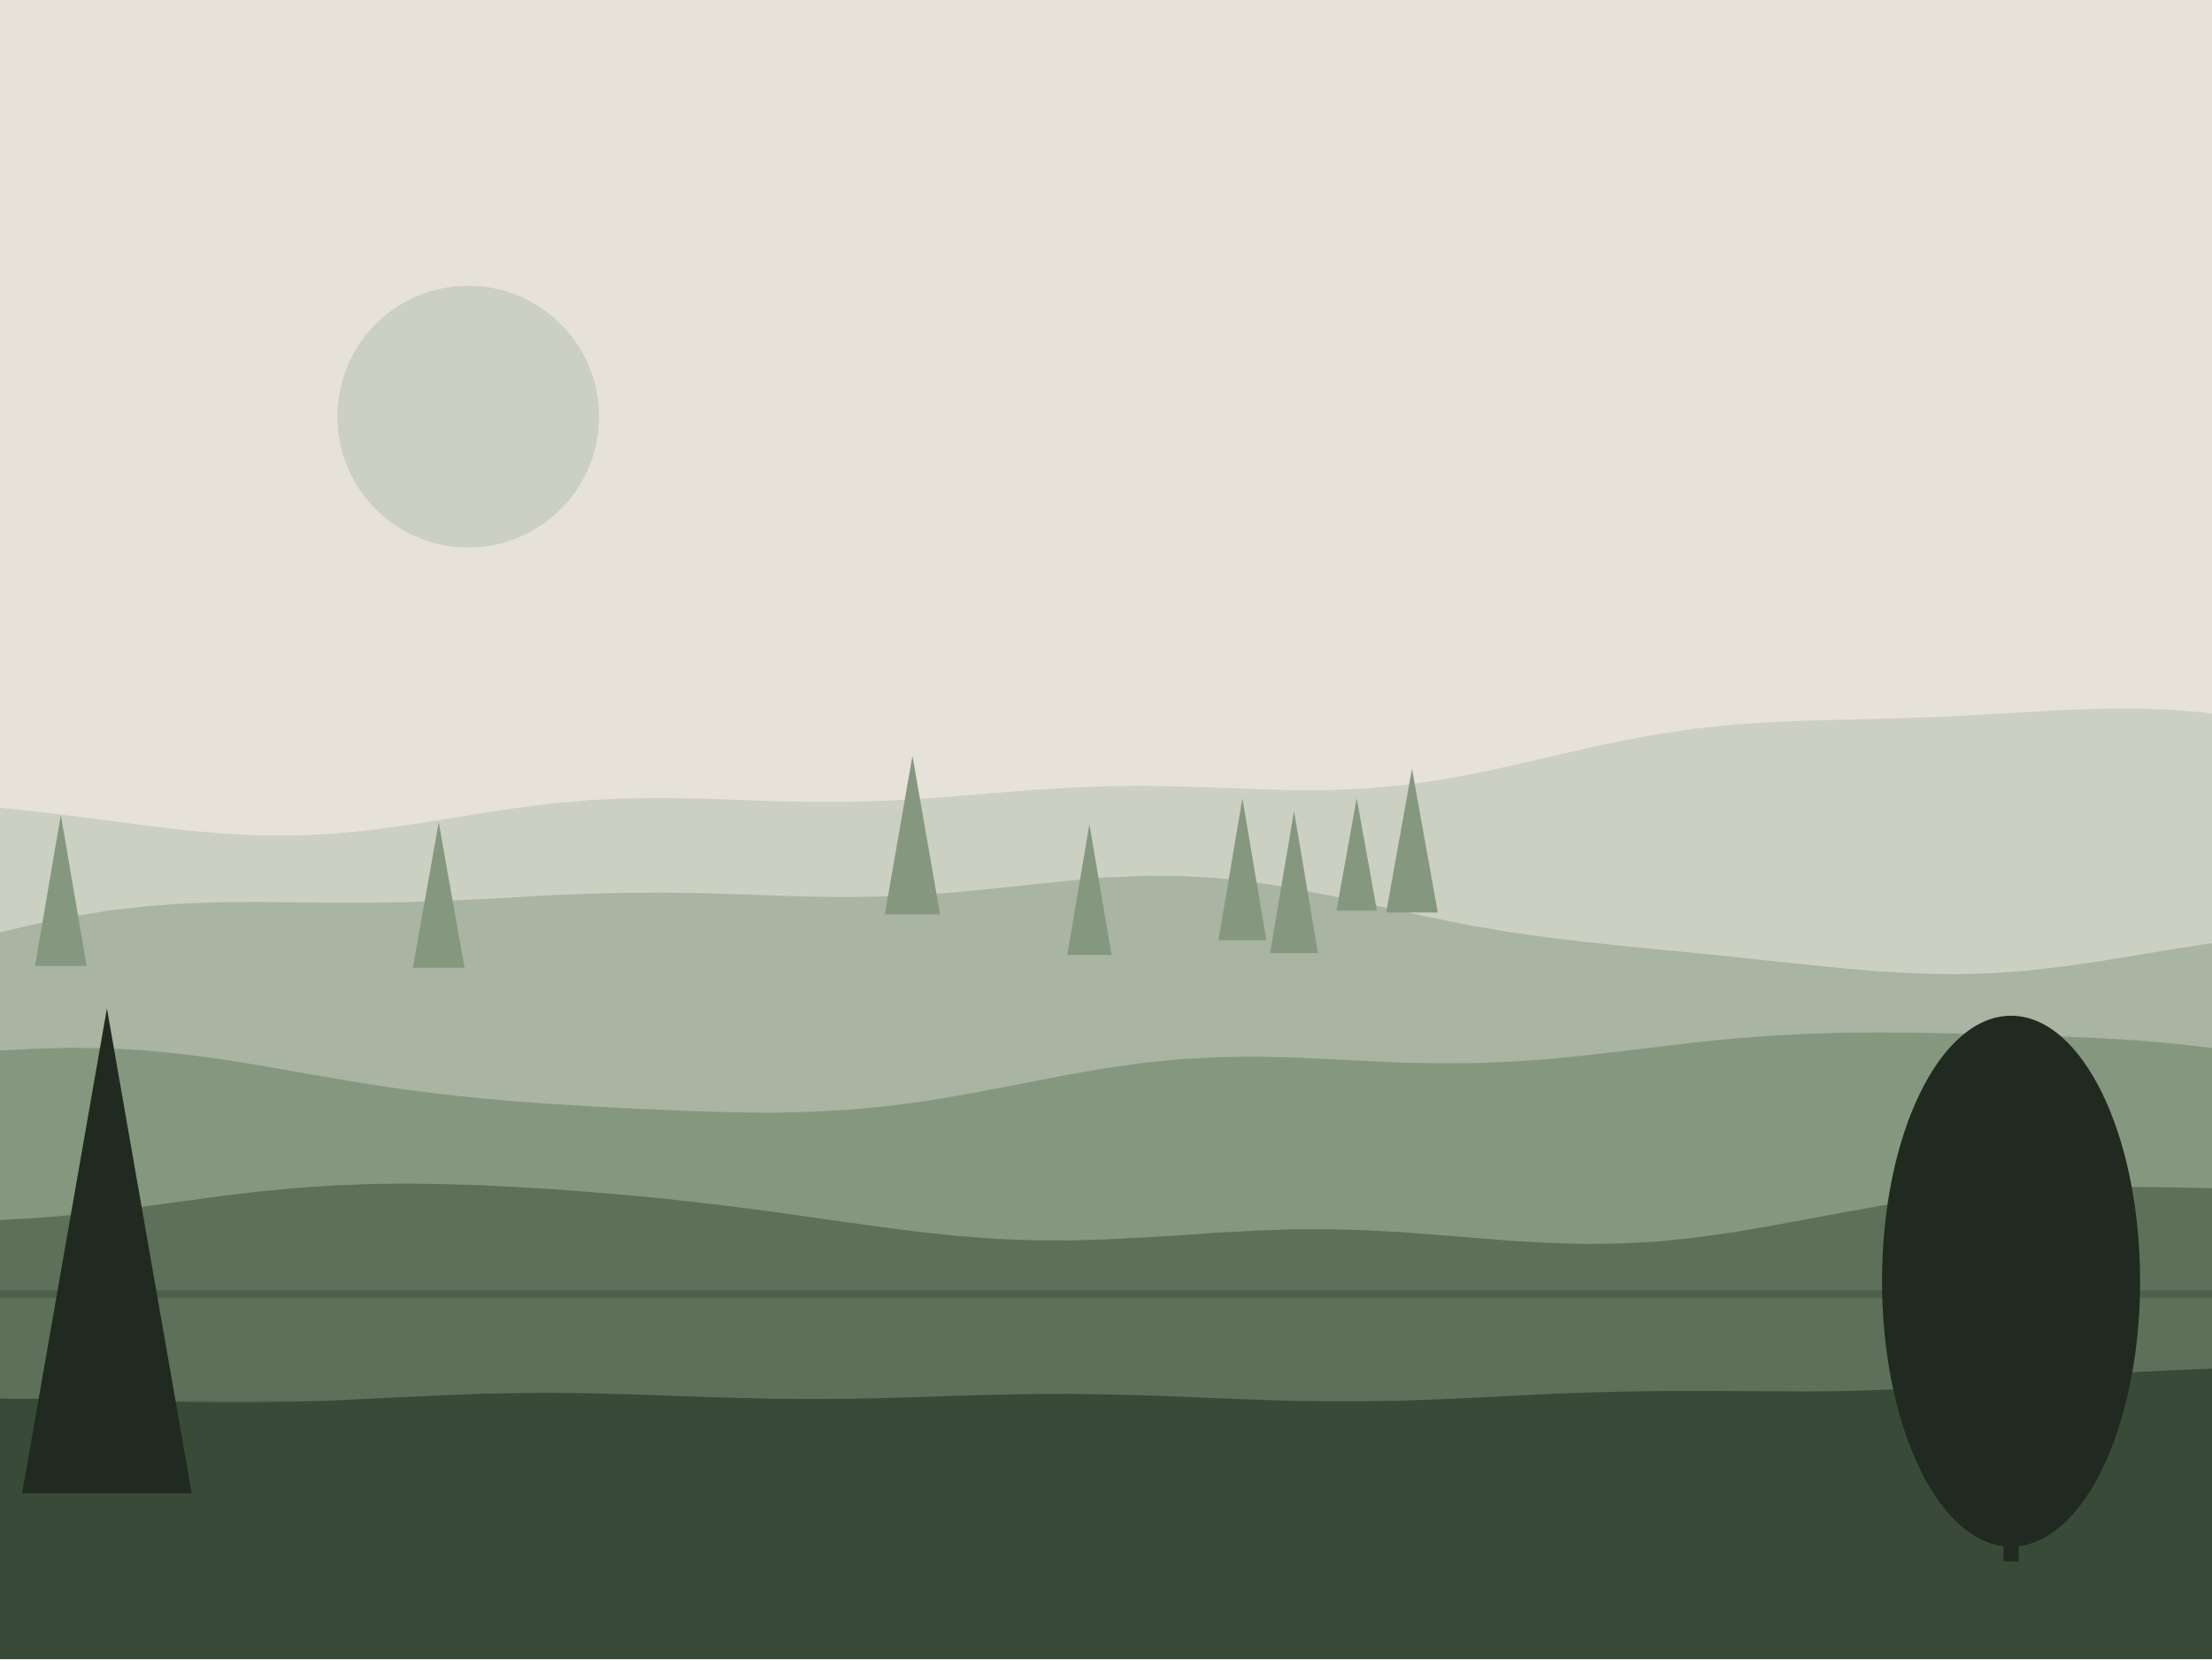
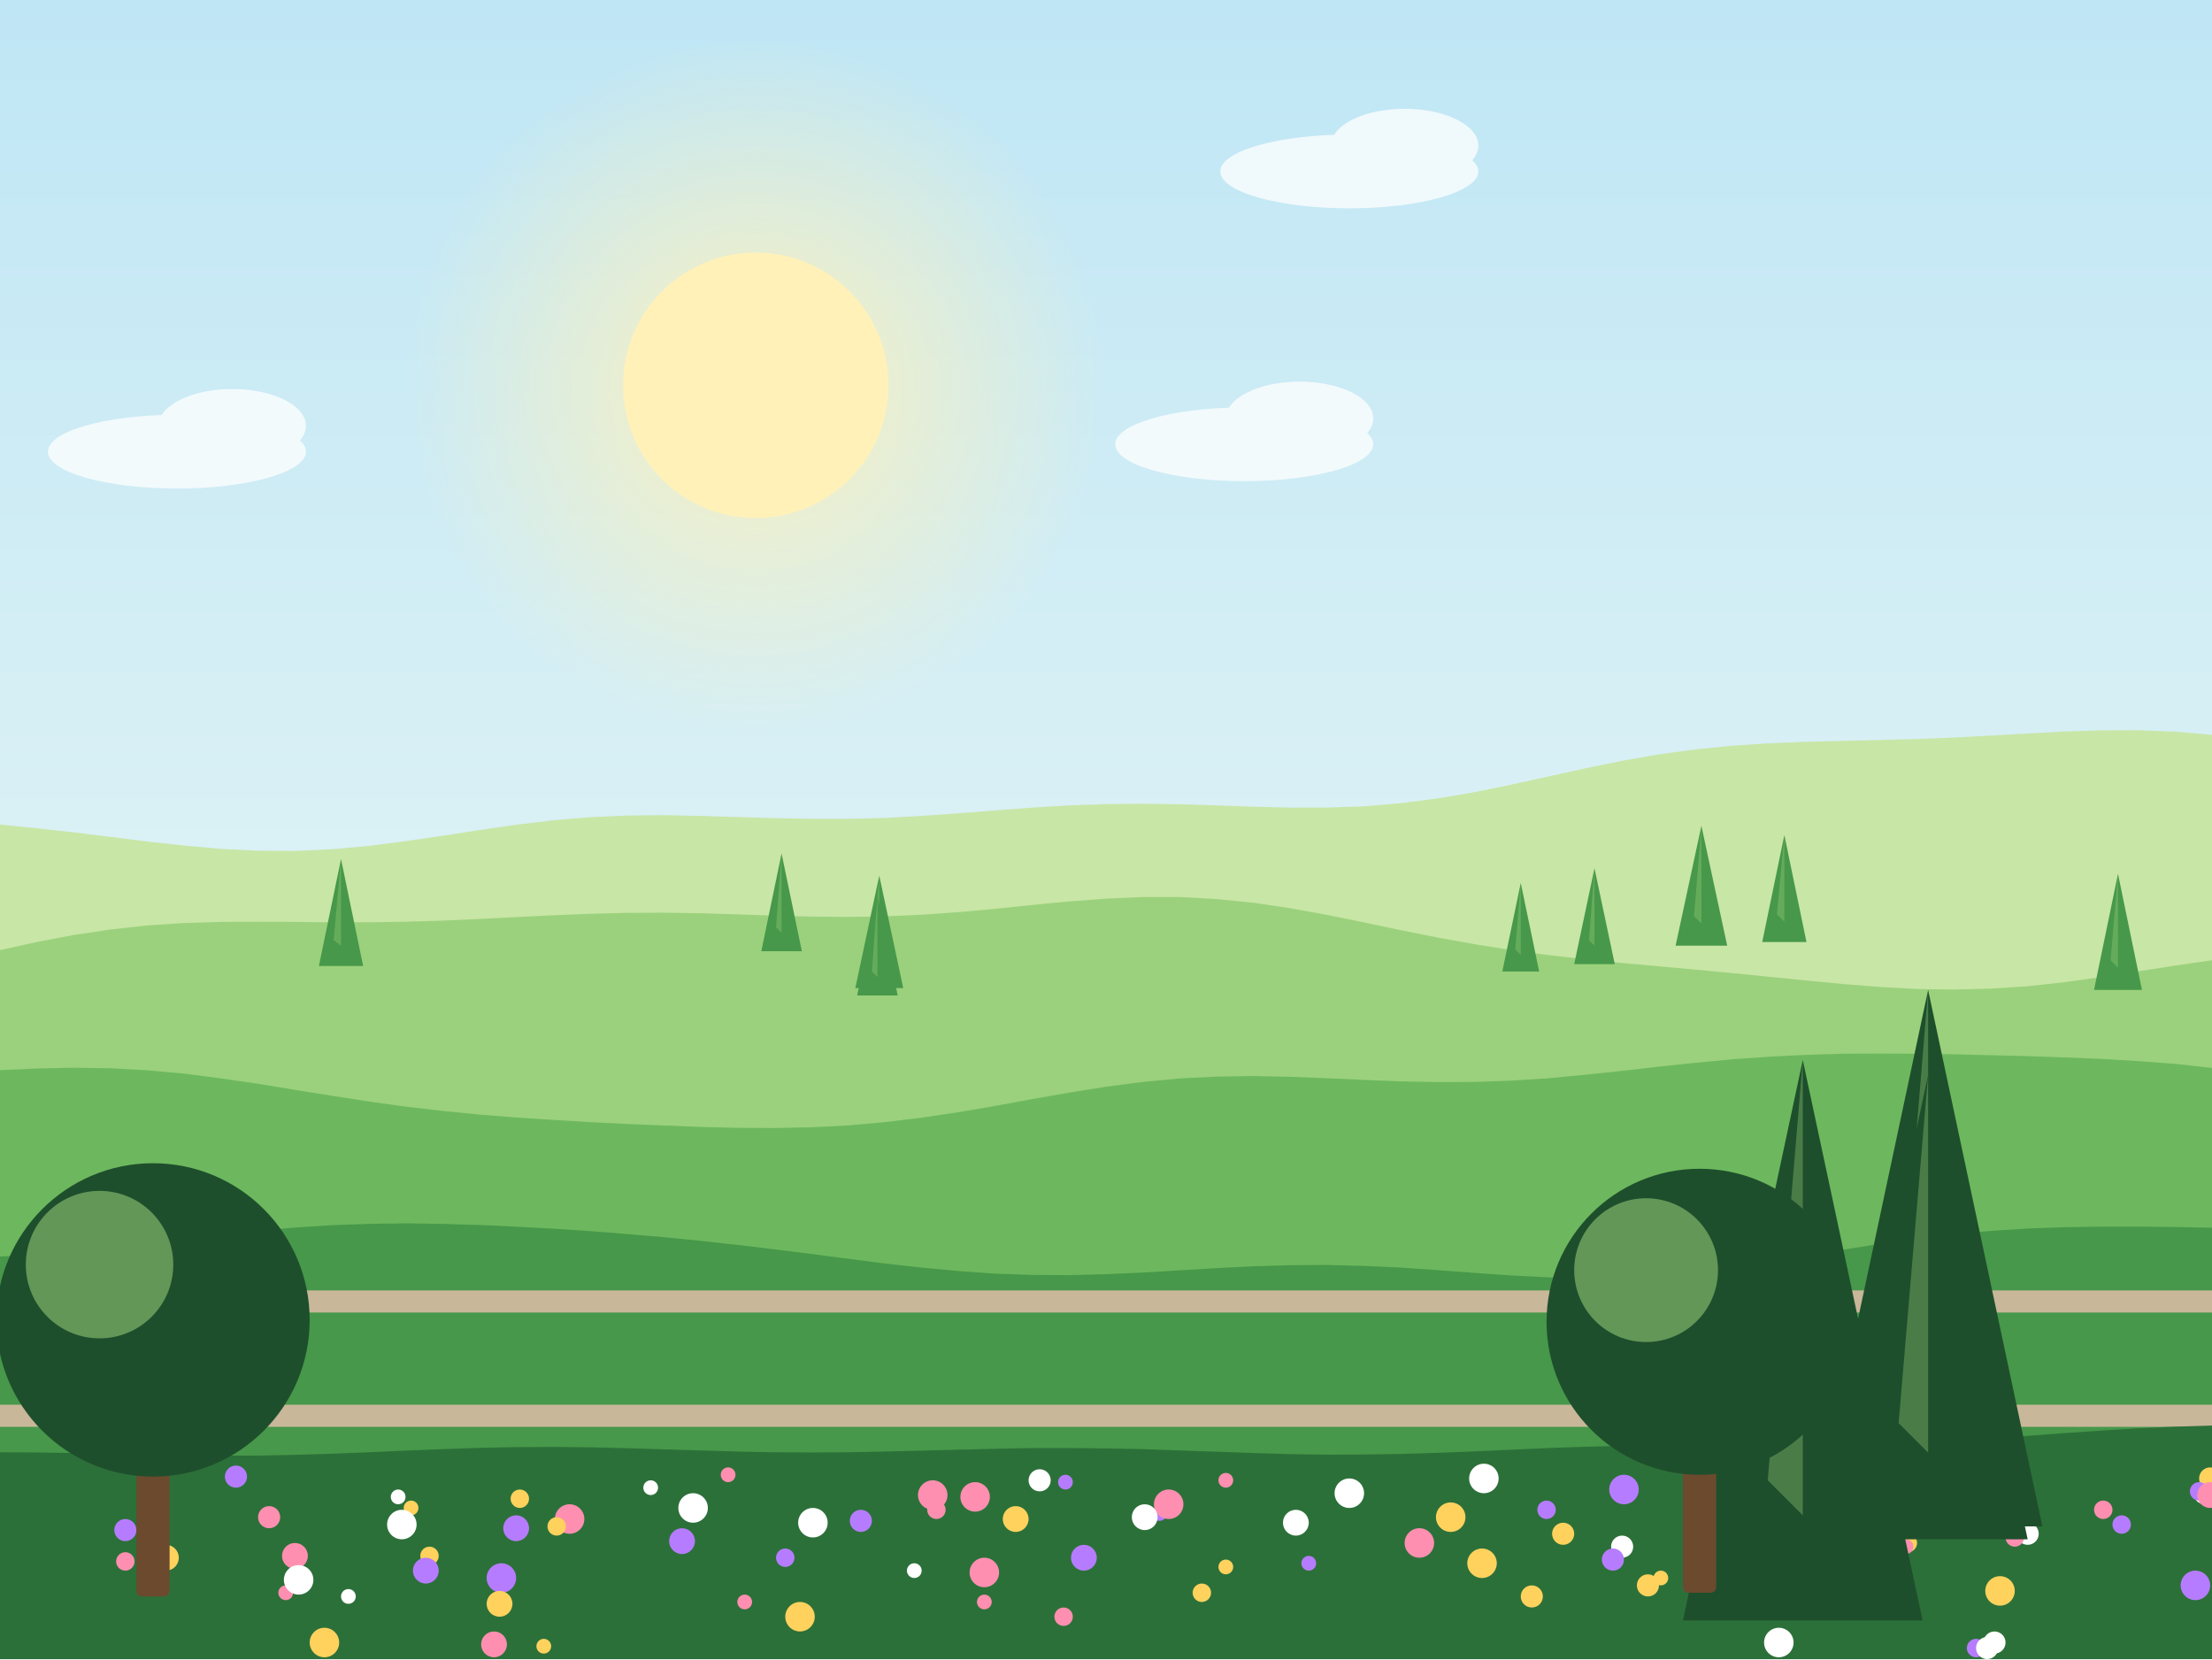
<svg xmlns="http://www.w3.org/2000/svg" viewBox="0 0 1200 900" preserveAspectRatio="xMidYMid slice">
-   <rect width="1200" height="900" fill="#E6E2DA" />
-   <circle cx="254" cy="226" r="71" fill="#CBD0C3" />
-   <polygon fill="#CBD0C3" points="0,900 0,438.2 20,440.3 40,442.7 60,445.3 80,447.9 100,450.3 120,452.1 140,453.2 160,453.3 180,452.3 200,450.4 220,447.7 240,444.6 260,441.3 280,438.3 300,435.8 320,434.0 340,433.1 360,432.9 380,433.2 400,433.9 420,434.6 440,435.0 460,435.0 480,434.4 500,433.3 520,431.8 540,430.1 560,428.5 580,427.3 600,426.5 620,426.3 640,426.6 660,427.3 680,428.0 700,428.6 720,428.6 740,427.8 760,426.0 780,423.3 800,419.6 820,415.3 840,410.7 860,406.1 880,401.8 900,398.1 920,395.2 940,393.1 960,391.8 980,390.9 1000,390.4 1020,389.9 1040,389.3 1060,388.5 1080,387.4 1100,386.2 1120,385.1 1140,384.4 1160,384.3 1180,385.1 1200,387.0 1200,900" />
-   <polygon fill="#A9B4A2" points="0,900 0,505.7 20,501.1 40,497.0 60,493.8 80,491.5 100,490.1 120,489.4 140,489.3 160,489.5 180,489.7 200,489.7 220,489.4 240,488.7 260,487.8 280,486.7 300,485.6 320,484.8 340,484.3 360,484.2 380,484.5 400,485.1 420,485.8 440,486.4 460,486.6 480,486.3 500,485.4 520,483.9 540,481.9 560,479.8 580,477.7 600,476.0 620,475.1 640,475.2 660,476.3 680,478.5 700,481.6 720,485.5 740,489.8 760,494.2 780,498.5 800,502.4 820,505.8 840,508.6 860,511.0 880,513.1 900,515.1 920,517.0 940,519.0 960,521.2 980,523.3 1000,525.3 1020,527.0 1040,528.1 1060,528.5 1080,528.0 1100,526.5 1120,524.2 1140,521.3 1160,518.0 1180,514.7 1200,511.6 1200,900" />
-   <polygon fill="#86977F" points="736,433 725,494 747,494" />
-   <polygon fill="#86977F" points="495,410 480,496 510,496" />
-   <polygon fill="#86977F" points="702,440 689,517 715,517" />
-   <polygon fill="#86977F" points="766,417 752,495 780,495" />
-   <polygon fill="#86977F" points="674,433 661,510 687,510" />
-   <polygon fill="#86977F" points="33,442 19,524 47,524" />
-   <polygon fill="#86977F" points="238,446 224,525 252,525" />
-   <polygon fill="#86977F" points="591,447 579,518 603,518" />
-   <polygon fill="#86977F" points="0,900 0,569.8 20,568.8 40,568.4 60,568.7 80,569.9 100,571.9 120,574.6 140,577.8 160,581.3 180,584.8 200,588.1 220,591.1 240,593.6 260,595.7 280,597.5 300,598.9 320,600.1 340,601.2 360,602.1 380,602.9 400,603.4 420,603.6 440,603.1 460,602.0 480,600.2 500,597.6 520,594.3 540,590.6 560,586.7 580,582.9 600,579.4 620,576.6 640,574.6 660,573.5 680,573.2 700,573.6 720,574.5 740,575.5 760,576.4 780,576.8 800,576.7 820,575.9 840,574.5 860,572.5 880,570.2 900,567.8 920,565.4 940,563.4 960,561.9 980,560.8 1000,560.2 1020,560.1 1040,560.2 1060,560.6 1080,561.0 1100,561.6 1120,562.3 1140,563.2 1160,564.4 1180,566.2 1200,568.5 1200,900" />
-   <polygon fill="#5E705A" points="0,900 0,661.8 20,660.7 40,659.0 60,656.8 80,654.2 100,651.5 120,648.8 140,646.4 160,644.5 180,643.1 200,642.3 220,642.0 240,642.3 260,642.9 280,643.9 300,645.1 320,646.6 340,648.3 360,650.2 380,652.4 400,654.8 420,657.4 440,660.3 460,663.1 480,665.9 500,668.4 520,670.5 540,672.0 560,672.8 580,672.9 600,672.3 620,671.3 640,670.1 660,668.7 680,667.6 700,666.9 720,666.8 740,667.3 760,668.4 780,669.9 800,671.5 820,673.1 840,674.2 860,674.8 880,674.5 900,673.4 920,671.3 940,668.5 960,665.1 980,661.4 1000,657.7 1020,654.1 1040,651.0 1060,648.4 1080,646.4 1100,645.1 1120,644.3 1140,643.9 1160,643.9 1180,644.1 1200,644.6 1200,900" />
-   <rect x="0" y="700" width="1200" height="4" fill="#202A20" opacity=".25" />
-   <rect x="0" y="760" width="1200" height="4" fill="#202A20" opacity=".25" />
-   <rect x="0" y="820" width="1200" height="4" fill="#202A20" opacity=".25" />
-   <polygon fill="#3A4A38" points="0,900 0,758.7 20,758.8 40,759.2 60,759.7 80,760.2 100,760.6 120,760.8 140,760.8 160,760.4 180,759.7 200,758.8 220,757.8 240,756.9 260,756.1 280,755.7 300,755.5 320,755.8 340,756.3 360,757.0 380,757.7 400,758.3 420,758.8 440,758.9 460,758.8 480,758.4 500,757.8 520,757.1 540,756.6 560,756.2 580,756.1 600,756.4 620,756.9 640,757.6 660,758.5 680,759.2 700,759.9 720,760.2 740,760.2 760,759.8 780,759.1 800,758.2 820,757.2 840,756.2 860,755.4 880,754.9 900,754.6 920,754.5 940,754.6 960,754.7 980,754.8 1000,754.6 1020,754.0 1040,753.2 1060,751.9 1080,750.4 1100,748.8 1120,747.1 1140,745.5 1160,744.2 1180,743.2 1200,742.4 1200,900" />
-   <ellipse cx="1091" cy="695" rx="70" ry="144" fill="#202A20" />
-   <rect x="1086.9" y="818" width="8.2" height="29" fill="#202A20" />
-   <polygon fill="#202A20" points="58,547 12,810 104,810" />
+   <defs>
+     <linearGradient id="s" x1="0" y1="0" x2="0" y2="1">
+       <stop offset="0" stop-color="#BFE6F5" />
+       <stop offset="1" stop-color="#F4FBF6" />
+     </linearGradient>
+     <radialGradient id="g">
+       <stop offset="0" stop-color="#FFF1B8" stop-opacity=".9" />
+       <stop offset="1" stop-color="#FFF1B8" stop-opacity="0" />
+     </radialGradient>
+   </defs>
+   <rect width="1200" height="900" fill="url(#s)" />
+   <circle cx="410" cy="209" r="190" fill="url(#g)" />
+   <circle cx="410" cy="209" r="72" fill="#FFF1B8" />
+   <g fill="#FFFFFF" opacity=".75">
+     <ellipse cx="96" cy="245" rx="70" ry="20" />
+     <ellipse cx="126" cy="231" rx="40" ry="20" />
+   </g>
+   <g fill="#FFFFFF" opacity=".75">
+     <ellipse cx="732" cy="93" rx="70" ry="20" />
+     <ellipse cx="762" cy="79" rx="40" ry="20" />
+   </g>
+   <g fill="#FFFFFF" opacity=".75">
+     <ellipse cx="675" cy="241" rx="70" ry="20" />
+     <ellipse cx="705" cy="227" rx="40" ry="20" />
+   </g>
+   <polygon fill="#C8E6A6" points="0,900 0,447.3 20,449.3 40,451.5 60,454.0 80,456.5 100,458.7 120,460.5 140,461.5 160,461.6 180,460.7 200,458.9 220,456.3 240,453.4 260,450.3 280,447.4 300,445.0 320,443.3 340,442.4 360,442.2 380,442.6 400,443.2 420,443.8 440,444.2 460,444.2 480,443.7 500,442.6 520,441.2 540,439.6 560,438.1 580,436.9 600,436.2 620,436.0 640,436.3 660,436.9 680,437.6 700,438.1 720,438.1 740,437.4 760,435.7 780,433.1 800,429.7 820,425.6 840,421.2 860,416.8 880,412.7 900,409.2 920,406.5 940,404.5 960,403.2 980,402.4 1000,401.9 1020,401.4 1040,400.9 1060,400.1 1080,399.0 1100,397.9 1120,396.8 1140,396.2 1160,396.1 1180,396.9 1200,398.6 1200,900" />
+   <polygon fill="#9BD17C" points="0,900 0,515.4 20,511.0 40,507.2 60,504.2 80,502.0 100,500.7 120,500.1 140,500.0 160,500.1 180,500.3 200,500.3 220,500.0 240,499.4 260,498.5 280,497.5 300,496.5 320,495.7 340,495.2 360,495.1 380,495.4 400,496.0 420,496.7 440,497.2 460,497.4 480,497.1 500,496.2 520,494.8 540,493.0 560,490.9 580,489.0 600,487.5 620,486.6 640,486.6 660,487.7 680,489.7 700,492.7 720,496.3 740,500.4 760,504.6 780,508.6 800,512.2 820,515.4 840,518.1 860,520.4 880,522.4 900,524.2 920,526.0 940,527.9 960,529.9 980,531.9 1000,533.8 1020,535.4 1040,536.5 1060,536.8 1080,536.3 1100,535.0 1120,532.8 1140,530.0 1160,526.9 1180,523.8 1200,520.9 1200,900" />
+   <polygon fill="#47984A" points="424,463 413,516 435,516" />
+   <polygon fill="#9BD17C" opacity=".35" points="424,463 421,503 424,506" />
+   <polygon fill="#47984A" points="968,453 956,511 980,511" />
+   <polygon fill="#9BD17C" opacity=".35" points="968,453 964,496 968,500" />
+   <polygon fill="#47984A" points="477,475 464,536 490,536" />
+   <polygon fill="#9BD17C" opacity=".35" points="477,475 473,521 477,525" />
+   <polygon fill="#47984A" points="923,448 909,513 937,513" />
+   <polygon fill="#9BD17C" opacity=".35" points="923,448 919,497 923,501" />
+   <polygon fill="#47984A" points="1149,474 1136,537 1162,537" />
+   <polygon fill="#9BD17C" opacity=".35" points="1149,474 1145,521 1149,525" />
+   <polygon fill="#47984A" points="476,486 465,540 487,540" />
+   <polygon fill="#9BD17C" opacity=".35" points="476,486 473,527 476,530" />
+   <polygon fill="#47984A" points="825,479 815,527 835,527" />
+   <polygon fill="#9BD17C" opacity=".35" points="825,479 822,515 825,518" />
+   <polygon fill="#47984A" points="185,466 173,524 197,524" />
+   <polygon fill="#9BD17C" opacity=".35" points="185,466 181,510 185,513" />
+   <polygon fill="#47984A" points="865,471 854,523 876,523" />
+   <polygon fill="#9BD17C" opacity=".35" points="865,471 862,510 865,513" />
+   <polygon fill="#6DB85E" points="0,900 0,580.5 20,579.6 40,579.2 60,579.5 80,580.6 100,582.4 120,585.0 140,587.9 160,591.2 180,594.4 200,597.5 220,600.3 240,602.6 260,604.6 280,606.2 300,607.5 320,608.7 340,609.7 360,610.5 380,611.3 400,611.8 420,611.9 440,611.5 460,610.5 480,608.7 500,606.3 520,603.3 540,599.9 560,596.2 580,592.7 600,589.5 620,586.9 640,585.0 660,584.0 680,583.7 700,584.1 720,584.9 740,585.8 760,586.6 780,587.0 800,586.9 820,586.2 840,584.9 860,583.0 880,580.9 900,578.6 920,576.5 940,574.6 960,573.2 980,572.2 1000,571.6 1020,571.5 1040,571.6 1060,571.9 1080,572.4 1100,572.9 1120,573.6 1140,574.4 1160,575.6 1180,577.1 1200,579.3 1200,900" />
+   <polygon fill="#47984A" points="0,900 0,681.6 20,680.6 40,679.1 60,677.1 80,674.7 100,672.2 120,669.8 140,667.6 160,665.9 180,664.6 200,663.9 220,663.6 240,663.9 260,664.5 280,665.4 300,666.5 320,667.8 340,669.4 360,671.1 380,673.1 400,675.3 420,677.7 440,680.2 460,682.8 480,685.4 500,687.6 520,689.5 540,690.9 560,691.6 580,691.7 600,691.2 620,690.3 640,689.1 660,687.9 680,686.9 700,686.3 720,686.2 740,686.7 760,687.6 780,689.0 800,690.5 820,691.9 840,692.9 860,693.4 880,693.2 900,692.1 920,690.3 940,687.7 960,684.6 980,681.3 1000,677.9 1020,674.7 1040,671.8 1060,669.5 1080,667.7 1100,666.4 1120,665.7 1140,665.4 1160,665.4 1180,665.6 1200,666.0 1200,900" />
+   <rect x="0" y="700" width="1200" height="12" fill="#C9B79A" />
+   <rect x="0" y="762" width="1200" height="12" fill="#C9B79A" />
+   <rect x="0" y="824" width="1200" height="12" fill="#C9B79A" />
+   <polygon fill="#2C7039" points="0,900 0,787.8 20,787.9 40,788.2 60,788.6 80,789.1 100,789.5 120,789.6 140,789.6 160,789.2 180,788.6 200,787.8 220,786.9 240,786.1 260,785.4 280,785.0 300,784.9 320,785.1 340,785.6 360,786.2 380,786.8 400,787.4 420,787.8 440,787.9 460,787.8 480,787.4 500,786.9 520,786.4 540,785.9 560,785.5 580,785.5 600,785.7 620,786.1 640,786.8 660,787.5 680,788.2 700,788.8 720,789.1 740,789.0 760,788.7 780,788.1 800,787.3 820,786.4 840,785.5 860,784.8 880,784.3 900,784.1 920,784.0 940,784.1 960,784.2 980,784.2 1000,784.0 1020,783.6 1040,782.8 1060,781.7 1080,780.4 1100,778.9 1120,777.4 1140,776.0 1160,774.8 1180,773.9 1200,773.3 1200,900" />
+   <circle cx="588" cy="845" r="7" fill="#B67CFF" />
+   <circle cx="1100" cy="832" r="6" fill="#FFFFFF" />
+   <circle cx="506" cy="811" r="8" fill="#FF8FB1" />
+   <circle cx="665" cy="850" r="4" fill="#FFD25E" />
+   <circle cx="68" cy="847" r="5" fill="#FF8FB1" />
+   <circle cx="1082" cy="891" r="6" fill="#FFFFFF" />
+   <circle cx="223" cy="818" r="4" fill="#FFD25E" />
+   <circle cx="881" cy="808" r="8" fill="#B67CFF" />
+   <circle cx="128" cy="801" r="6" fill="#B67CFF" />
+   <circle cx="467" cy="825" r="6" fill="#B67CFF" />
+   <circle cx="1053" cy="824" r="4" fill="#FFD25E" />
+   <circle cx="370" cy="836" r="7" fill="#B67CFF" />
+   <circle cx="1035" cy="837" r="5" fill="#FFD25E" />
+   <circle cx="629" cy="821" r="4" fill="#B67CFF" />
+   <circle cx="534" cy="853" r="8" fill="#FF8FB1" />
+   <circle cx="496" cy="852" r="4" fill="#FFFFFF" />
+   <circle cx="732" cy="810" r="8" fill="#FFFFFF" />
+   <circle cx="1034" cy="839" r="4" fill="#FF8FB1" />
+   <circle cx="703" cy="826" r="7" fill="#FFFFFF" />
+   <circle cx="233" cy="844" r="5" fill="#FFD25E" />
+   <circle cx="1076" cy="806" r="8" fill="#FF8FB1" />
+   <circle cx="1072" cy="894" r="5" fill="#B67CFF" />
+   <circle cx="90" cy="845" r="7" fill="#FFD25E" />
+   <circle cx="787" cy="823" r="8" fill="#FFD25E" />
+   <circle cx="880" cy="839" r="6" fill="#FFFFFF" />
+   <circle cx="216" cy="812" r="4" fill="#FFFFFF" />
+   <circle cx="1196" cy="810" r="6" fill="#FFFFFF" />
+   <circle cx="953" cy="850" r="6" fill="#FFD25E" />
+   <circle cx="272" cy="856" r="8" fill="#B67CFF" />
+   <circle cx="804" cy="848" r="8" fill="#FFD25E" />
+   <circle cx="848" cy="832" r="6" fill="#FFD25E" />
+   <circle cx="404" cy="869" r="4" fill="#FF8FB1" />
+   <circle cx="564" cy="803" r="6" fill="#FFFFFF" />
+   <circle cx="271" cy="870" r="7" fill="#FFD25E" />
+   <circle cx="831" cy="866" r="6" fill="#FFD25E" />
+   <circle cx="434" cy="877" r="8" fill="#FFD25E" />
+   <circle cx="995" cy="856" r="5" fill="#FFD25E" />
+   <circle cx="1151" cy="827" r="5" fill="#B67CFF" />
+   <circle cx="441" cy="826" r="8" fill="#FFFFFF" />
+   <circle cx="268" cy="892" r="7" fill="#FF8FB1" />
+   <circle cx="578" cy="804" r="4" fill="#B67CFF" />
+   <circle cx="923" cy="865" r="4" fill="#FFD25E" />
+   <circle cx="1078" cy="894" r="6" fill="#FFFFFF" />
+   <circle cx="155" cy="864" r="4" fill="#FF8FB1" />
+   <circle cx="926" cy="854" r="8" fill="#FFD25E" />
+   <circle cx="218" cy="827" r="8" fill="#FFFFFF" />
+   <circle cx="309" cy="824" r="8" fill="#FF8FB1" />
+   <circle cx="302" cy="828" r="5" fill="#FFD25E" />
+   <circle cx="894" cy="860" r="6" fill="#FFD25E" />
+   <circle cx="395" cy="800" r="4" fill="#FF8FB1" />
+   <circle cx="282" cy="813" r="5" fill="#FFD25E" />
+   <circle cx="1141" cy="819" r="5" fill="#FF8FB1" />
+   <circle cx="770" cy="837" r="8" fill="#FF8FB1" />
+   <circle cx="875" cy="846" r="6" fill="#B67CFF" />
+   <circle cx="1015" cy="823" r="5" fill="#FF8FB1" />
+   <circle cx="508" cy="819" r="5" fill="#FF8FB1" />
+   <circle cx="924" cy="853" r="4" fill="#FFFFFF" />
+   <circle cx="1199" cy="802" r="6" fill="#FFD25E" />
+   <circle cx="534" cy="869" r="4" fill="#FF8FB1" />
+   <circle cx="634" cy="816" r="8" fill="#FF8FB1" />
+   <circle cx="621" cy="823" r="7" fill="#FFFFFF" />
+   <circle cx="68" cy="830" r="6" fill="#B67CFF" />
+   <circle cx="189" cy="866" r="4" fill="#FFFFFF" />
+   <circle cx="295" cy="893" r="4" fill="#FFD25E" />
+   <circle cx="426" cy="845" r="5" fill="#B67CFF" />
+   <circle cx="1193" cy="809" r="5" fill="#B67CFF" />
+   <circle cx="652" cy="864" r="5" fill="#FFD25E" />
+   <circle cx="710" cy="848" r="4" fill="#B67CFF" />
+   <circle cx="160" cy="844" r="7" fill="#FF8FB1" />
+   <circle cx="376" cy="818" r="8" fill="#FFFFFF" />
+   <circle cx="1199" cy="811" r="7" fill="#FF8FB1" />
+   <circle cx="839" cy="819" r="5" fill="#B67CFF" />
+   <circle cx="176" cy="891" r="8" fill="#FFD25E" />
+   <circle cx="231" cy="852" r="7" fill="#B67CFF" />
+   <circle cx="805" cy="802" r="8" fill="#FFFFFF" />
+   <circle cx="551" cy="824" r="7" fill="#FFD25E" />
+   <circle cx="353" cy="807" r="4" fill="#FFFFFF" />
+   <circle cx="665" cy="803" r="4" fill="#FF8FB1" />
+   <circle cx="529" cy="812" r="8" fill="#FF8FB1" />
+   <circle cx="965" cy="891" r="8" fill="#FFFFFF" />
+   <circle cx="1093" cy="834" r="5" fill="#FF8FB1" />
+   <circle cx="577" cy="877" r="5" fill="#FF8FB1" />
+   <circle cx="941" cy="833" r="4" fill="#FF8FB1" />
+   <circle cx="162" cy="857" r="8" fill="#FFFFFF" />
+   <circle cx="280" cy="829" r="7" fill="#B67CFF" />
+   <circle cx="901" cy="856" r="4" fill="#FFD25E" />
+   <circle cx="1191" cy="860" r="8" fill="#B67CFF" />
+   <circle cx="1027" cy="827" r="8" fill="#B67CFF" />
+   <circle cx="146" cy="823" r="6" fill="#FF8FB1" />
+   <circle cx="1085" cy="863" r="8" fill="#FFD25E" />
+   <polygon fill="#1E4F2C" points="978,575 913,879 1043,879" />
+   <polygon fill="#9BD17C" opacity=".35" points="978,575 959,803 978,822" />
+   <rect x="74" y="789" width="18" height="77" rx="3" fill="#6B4A2E" />
+   <circle cx="83" cy="716" r="85" fill="#1E4F2C" />
+   <circle cx="54" cy="686" r="40" fill="#9BD17C" opacity=".55" />
+   <rect x="913" y="789" width="18" height="75" rx="3" fill="#6B4A2E" />
+   <circle cx="922" cy="717" r="83" fill="#1E4F2C" />
+   <circle cx="893" cy="689" r="39" fill="#9BD17C" opacity=".55" />
+   <polygon fill="#1E4F2C" points="1046,537 984,828 1108,828" />
+   <polygon fill="#9BD17C" opacity=".35" points="1046,537 1028,755 1046,773" />
+   <polygon fill="#1E4F2C" points="1046,583 992,835 1100,835" />
+   <polygon fill="#9BD17C" opacity=".35" points="1046,583 1030,772 1046,788" />
</svg>
